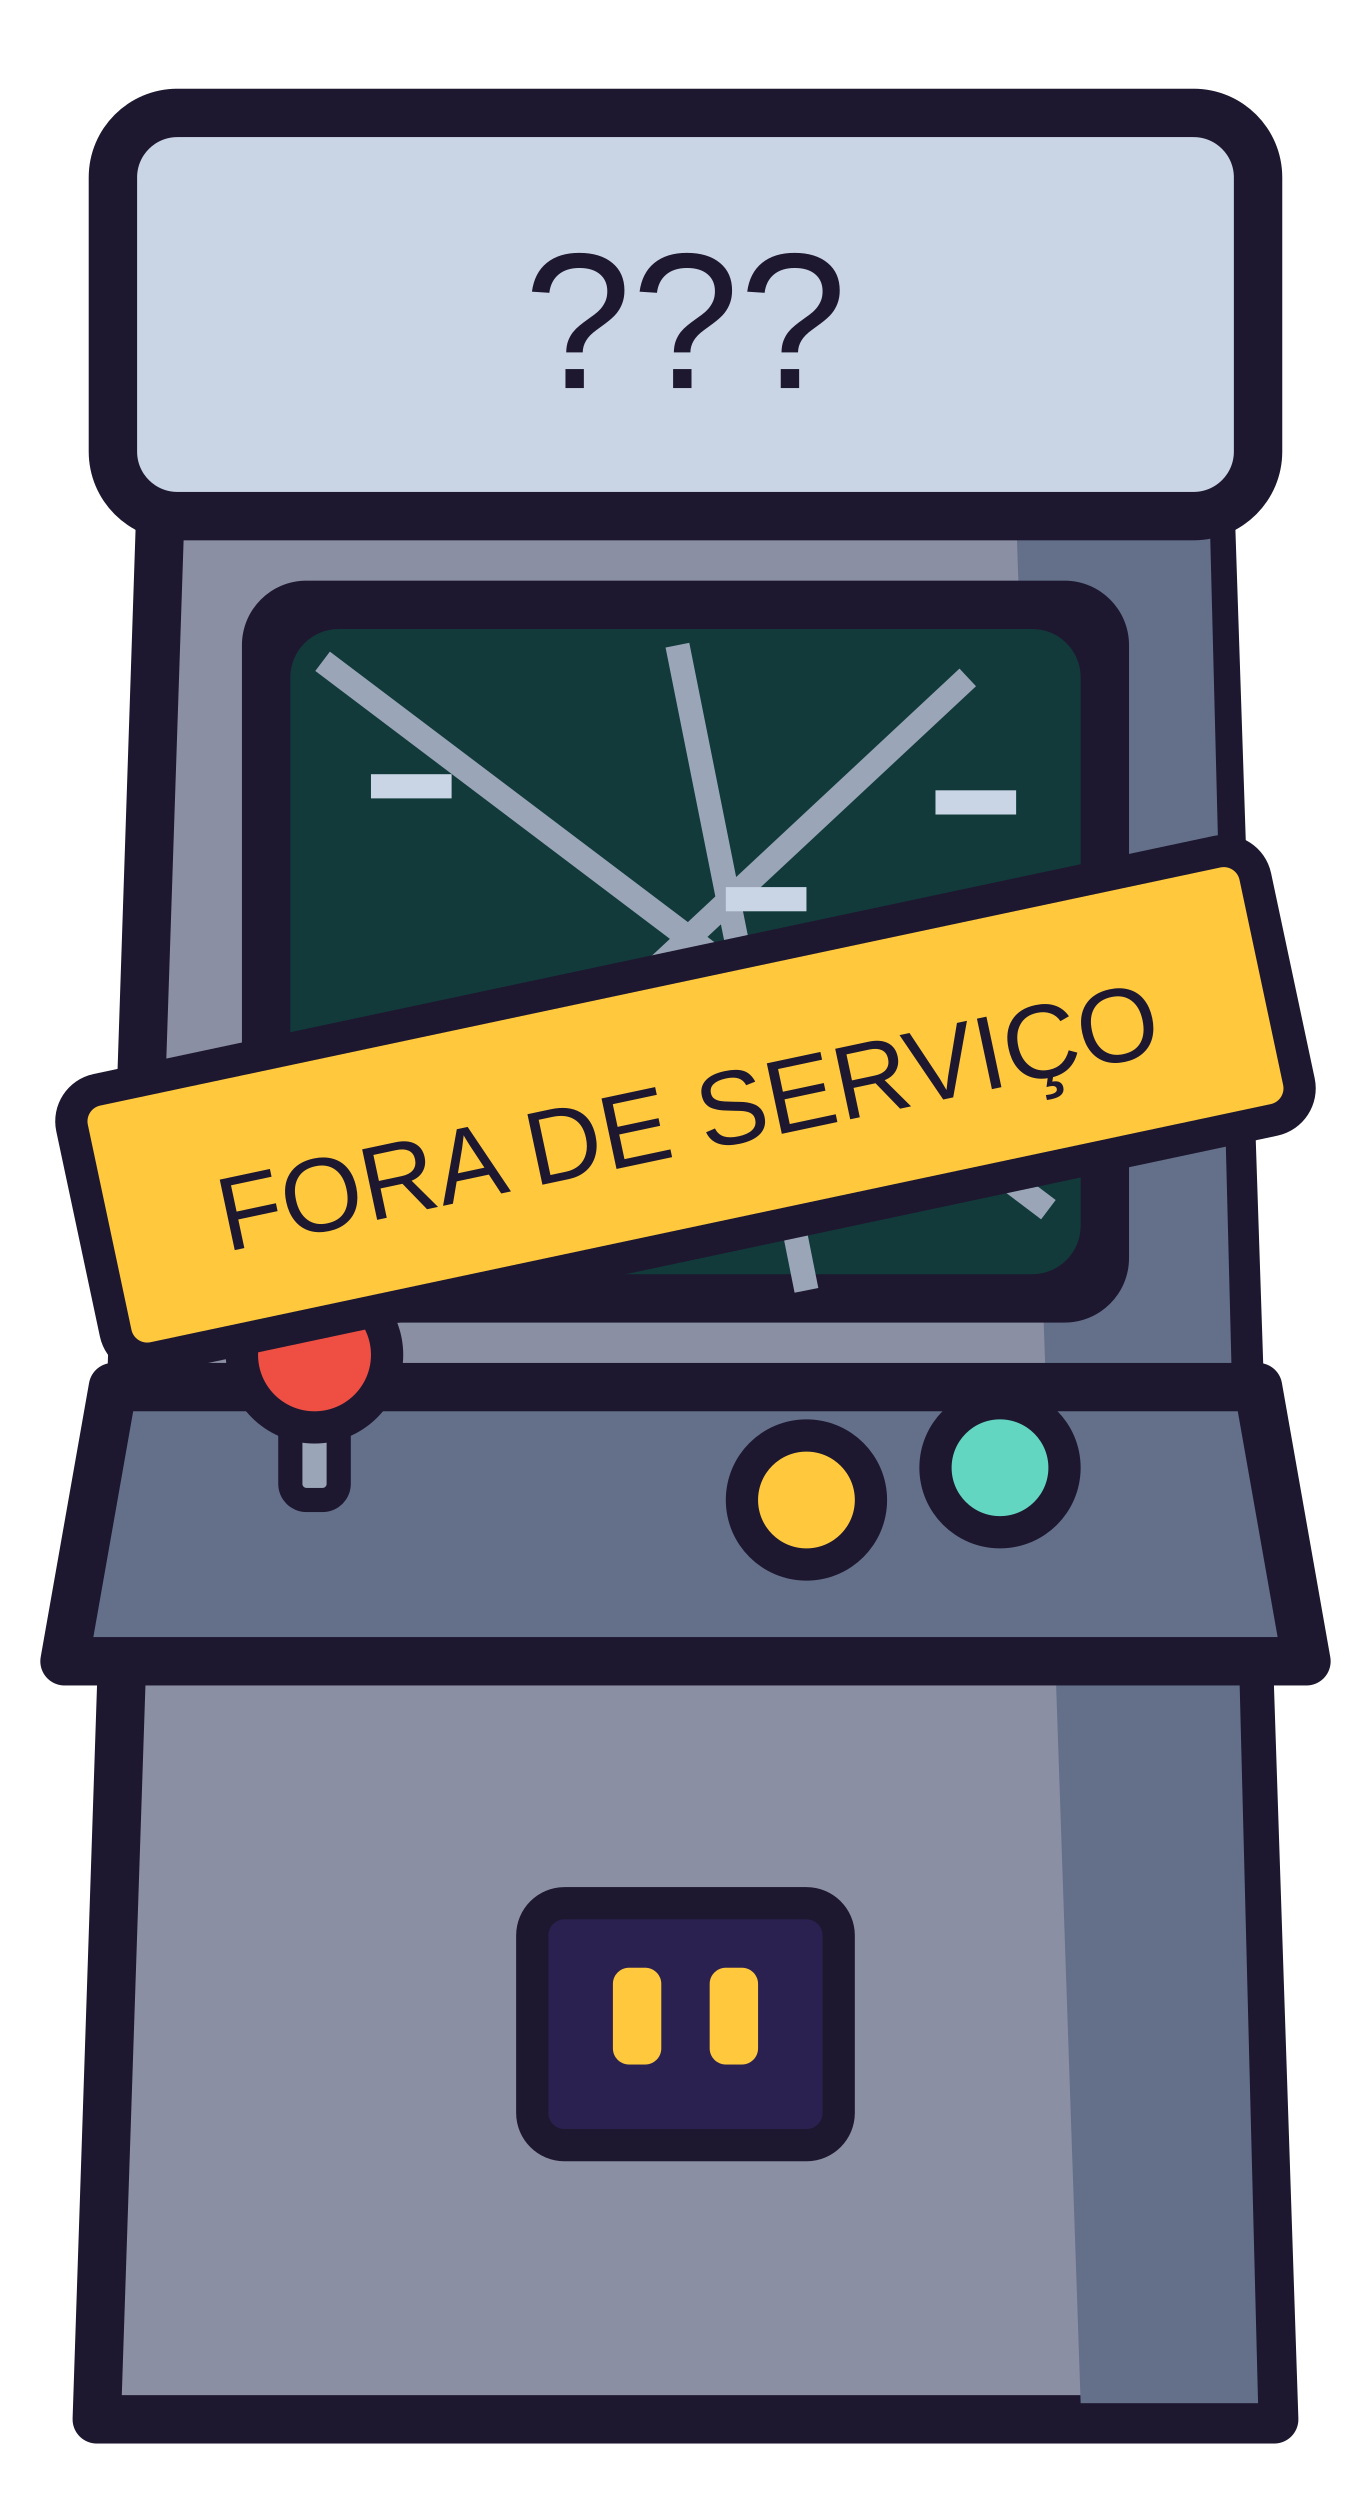
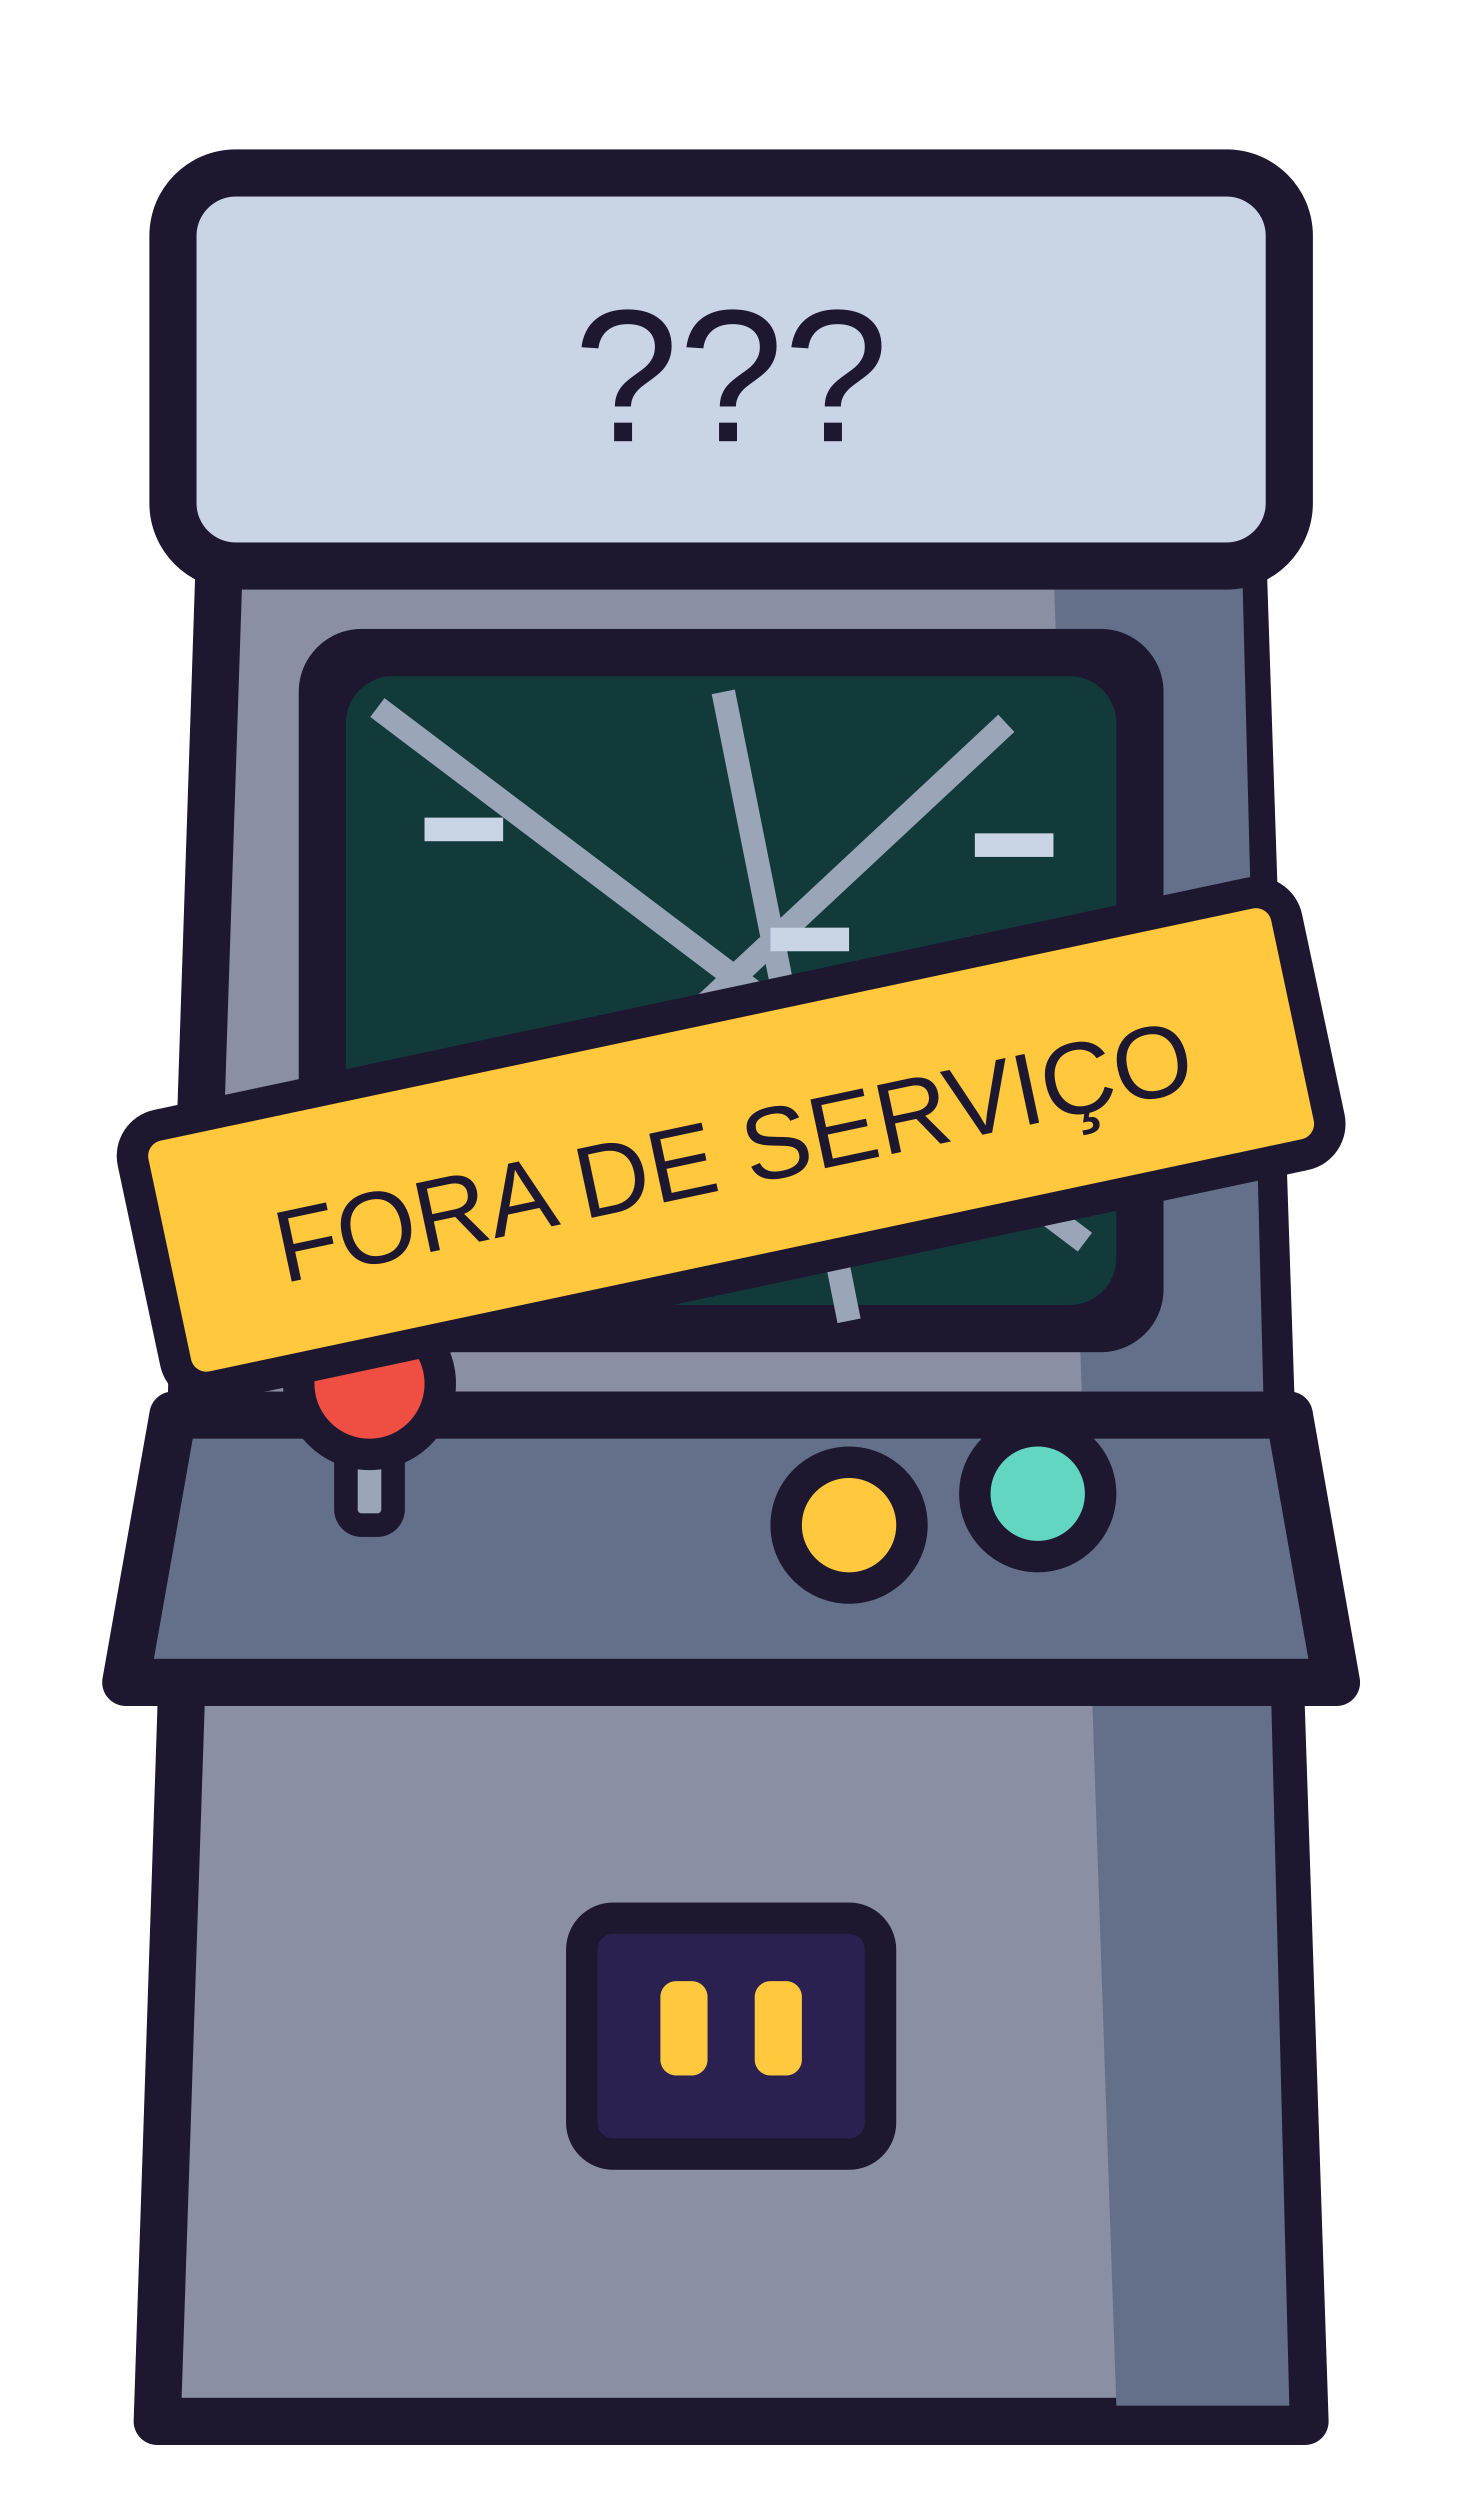
- <svg xmlns="http://www.w3.org/2000/svg" viewBox="0 0 170 310" width="170" height="310">
+ <svg xmlns="http://www.w3.org/2000/svg" data-pad="1" viewBox="-8 -8 186 318" width="186" height="318">
  <path d="M20 60 L150 60 L158 300 L12 300 Z" fill="#8a8fa3" stroke="#1d1830" stroke-width="6" stroke-linejoin="round" stroke-linecap="round" />
  <path d="M126 64 L150 64 L156 298 L134 298 Z" fill="#64708a" stroke="#1d1830" stroke-width="0" stroke-linejoin="round" stroke-linecap="round" />
  <rect x="14" y="14" width="142" height="50" rx="8" fill="#c9d4e4" stroke="#1d1830" stroke-width="6" />
  <text x="85" y="48.12" text-anchor="middle" font-family="Arial Black, Arial, sans-serif" font-size="24" fill="#1d1830">???</text>
  <rect x="30" y="72" width="110" height="92" rx="8" fill="#1d1830" stroke="#1d1830" stroke-width="0" />
  <rect x="36" y="78" width="98" height="80" rx="6" fill="#123a3a" stroke="#1d1830" stroke-width="0" />
  <path d="M40 82 L130 150 M120 84 L60 140 M84 80 L100 160" stroke="#9aa6b8" stroke-width="3" />
  <rect x="46" y="96" width="10" height="3" fill="#c9d4e4" />
  <rect x="90" y="110" width="10" height="3" fill="#c9d4e4" />
  <rect x="64" y="128" width="10" height="3" fill="#c9d4e4" />
  <rect x="108" y="140" width="10" height="3" fill="#c9d4e4" />
  <rect x="58" y="150" width="10" height="3" fill="#c9d4e4" />
  <rect x="116" y="98" width="10" height="3" fill="#c9d4e4" />
  <path d="M14 172 L156 172 L162 206 L8 206 Z" fill="#64708a" stroke="#1d1830" stroke-width="6" stroke-linejoin="round" stroke-linecap="round" />
  <rect x="36" y="168" width="6" height="18" rx="2" fill="#9aa6b8" stroke="#1d1830" stroke-width="3" />
  <circle cx="39" cy="168" r="9" fill="#ef4f43" stroke="#1d1830" stroke-width="4" />
  <circle cx="100" cy="186" r="8" fill="#ffc83d" stroke="#1d1830" stroke-width="4" />
  <circle cx="124" cy="182" r="8" fill="#63d6c1" stroke="#1d1830" stroke-width="4" />
  <rect x="66" y="236" width="38" height="30" rx="4" fill="#2b2150" stroke="#1d1830" stroke-width="4" />
  <rect x="76" y="244" width="6" height="12" rx="2" fill="#ffc83d" stroke="#1d1830" stroke-width="0" />
  <rect x="88" y="244" width="6" height="12" rx="2" fill="#ffc83d" stroke="#1d1830" stroke-width="0" />
  <rect x="10" y="120" width="150" height="34" rx="4" fill="#ffc83d" stroke="#1d1830" stroke-width="4" transform="rotate(-12 85 137)" />
  <text x="85" y="143" text-anchor="middle" font-family="Arial Black, Arial, sans-serif" font-size="13" fill="#1d1830" transform="rotate(-12 85 137)">FORA DE SERVIÇO</text>
</svg>
